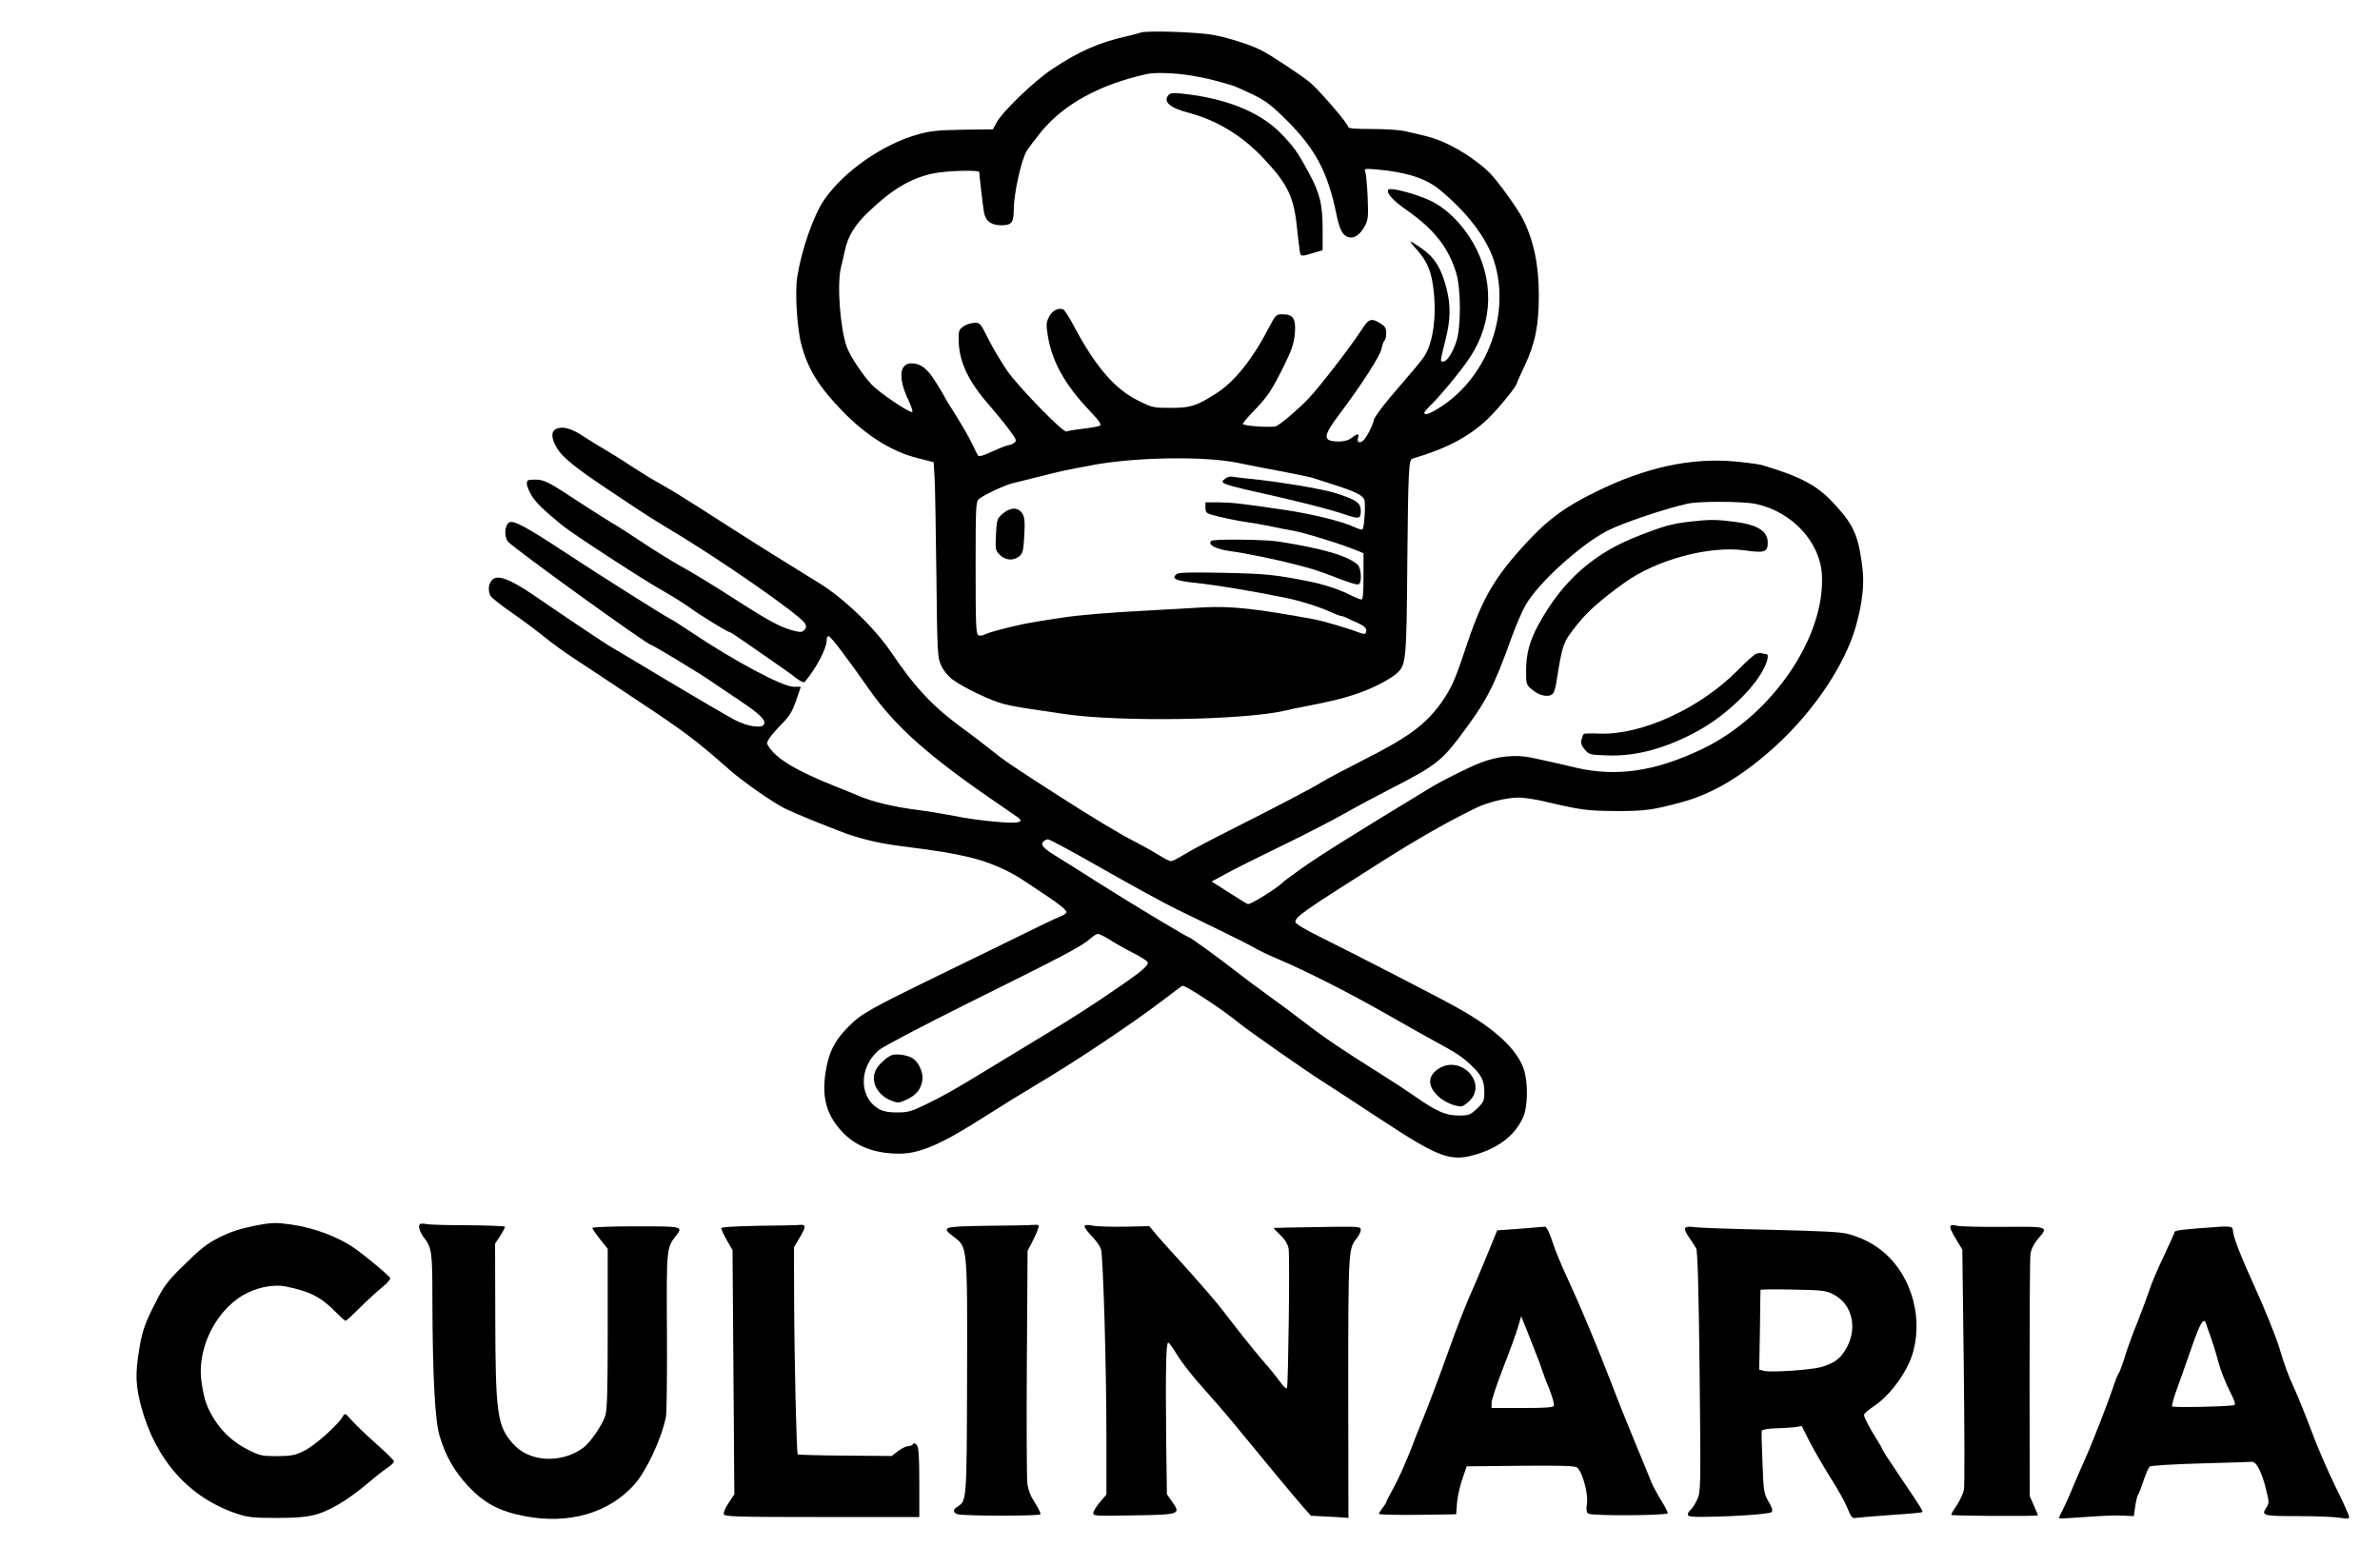
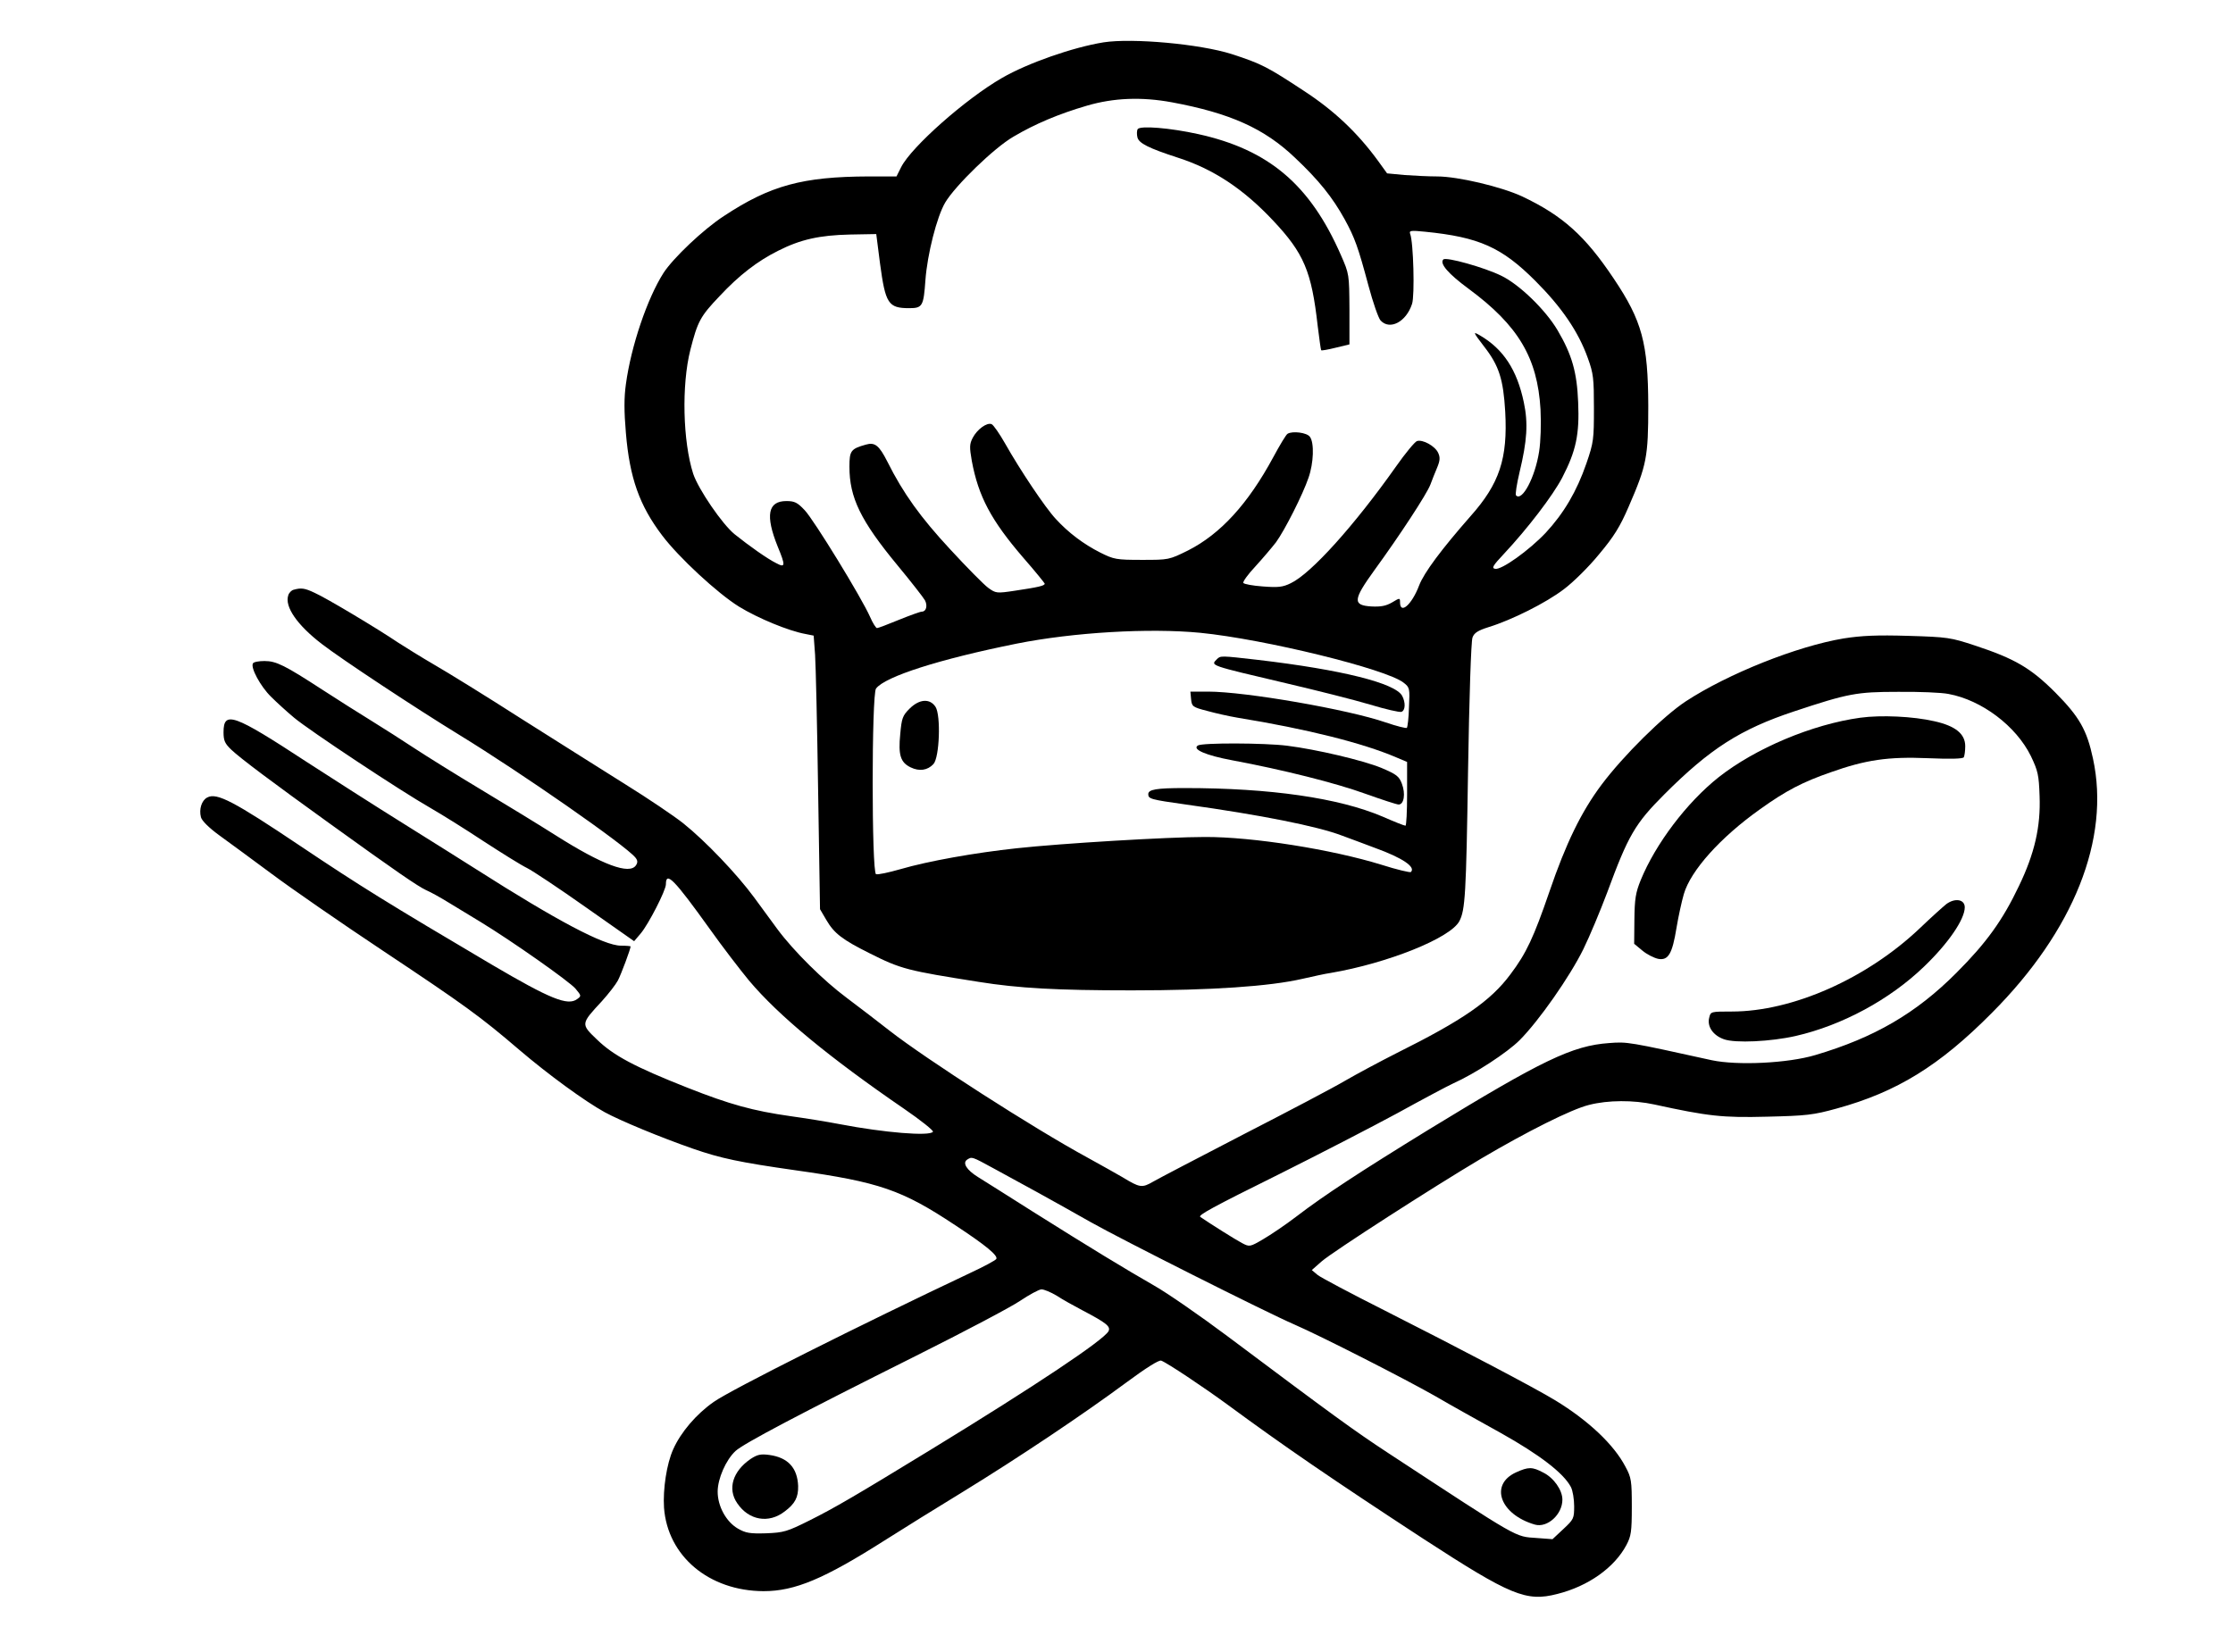
- <svg xmlns="http://www.w3.org/2000/svg" version="1.0" width="1310pt" height="851pt" viewBox="0 0 1310 851" preserveAspectRatio="xMidYMid meet">
-   <g transform="translate(0,851) scale(0.1,-0.1)" fill="#000000" stroke="none">
-     <path d="M6280 8331 c-14 -5 -50 -14 -80 -21 -154 -35 -264 -84 -408 -180 -101 -67 -275 -235 -307 -295 l-20 -37 -165 -2 c-136 -2 -179 -7 -245 -25 -197 -55 -409 -203 -518 -360 -59 -86 -124 -271 -149 -426 -13 -84 -1 -283 23 -372 36 -136 98 -235 231 -371 129 -131 267 -218 407 -253 l90 -23 5 -81 c3 -44 7 -285 10 -536 5 -442 6 -458 27 -503 12 -27 38 -59 63 -77 60 -44 212 -117 281 -134 61 -15 88 -19 340 -56 310 -44 991 -33 1215 21 19 5 62 14 95 20 157 31 206 43 280 67 91 29 197 83 237 120 47 45 50 74 54 598 5 510 8 574 27 580 192 57 314 121 421 224 58 57 156 177 156 194 0 3 18 43 40 89 60 127 80 226 80 393 0 167 -28 301 -88 420 -27 55 -139 210 -183 254 -70 70 -198 151 -289 183 -42 15 -69 22 -182 47 -26 6 -106 11 -177 11 -102 0 -131 3 -131 13 0 16 -156 198 -208 242 -39 34 -216 151 -267 177 -70 36 -216 80 -295 90 -118 14 -340 19 -370 9z m265 -235 c82 -13 142 -27 233 -55 19 -5 72 -29 119 -52 72 -35 103 -59 187 -143 156 -155 225 -286 271 -511 18 -89 34 -120 66 -130 31 -10 63 11 89 57 21 37 22 49 18 161 -3 67 -9 131 -13 141 -8 18 -5 19 66 13 159 -14 268 -49 343 -111 151 -124 258 -265 299 -391 93 -289 -33 -636 -292 -804 -62 -40 -91 -50 -91 -33 0 5 12 19 26 33 53 49 183 206 227 275 127 196 131 429 12 633 -60 102 -146 186 -233 227 -75 36 -216 73 -229 61 -16 -16 21 -59 99 -113 152 -106 232 -208 274 -349 26 -87 26 -299 0 -375 -22 -65 -52 -110 -72 -110 -18 0 -18 -2 11 114 30 117 31 195 6 292 -28 107 -64 166 -131 213 -32 23 -61 41 -65 41 -4 0 12 -21 36 -47 58 -67 79 -119 91 -231 15 -147 -7 -288 -55 -357 -21 -30 -38 -50 -187 -224 -44 -52 -83 -106 -87 -120 -9 -39 -44 -104 -62 -118 -21 -15 -33 -6 -26 18 8 24 -3 24 -35 -1 -16 -13 -41 -20 -70 -20 -91 0 -91 27 3 151 123 163 226 324 232 362 4 20 11 40 16 43 5 3 9 21 9 40 0 28 -6 38 -32 54 -50 31 -65 26 -104 -36 -58 -90 -231 -314 -290 -376 -57 -60 -145 -135 -178 -153 -18 -10 -174 -1 -185 11 -3 2 24 35 60 72 76 79 98 111 168 252 41 84 53 119 58 173 7 82 -8 107 -67 107 -36 0 -38 -2 -75 -72 -91 -176 -190 -299 -290 -363 -110 -70 -142 -80 -250 -80 -96 0 -103 1 -180 40 -129 63 -237 189 -356 414 -24 46 -50 85 -57 88 -27 11 -63 -8 -79 -43 -15 -30 -15 -43 -5 -106 24 -141 95 -267 227 -406 55 -58 70 -79 59 -85 -7 -4 -50 -12 -94 -17 -44 -5 -85 -12 -90 -15 -16 -10 -264 245 -326 334 -32 47 -79 125 -104 175 -44 89 -46 91 -79 89 -19 -1 -46 -10 -60 -21 -24 -18 -26 -25 -24 -84 4 -113 55 -220 168 -348 31 -36 79 -94 106 -130 44 -59 47 -66 32 -77 -9 -7 -23 -13 -31 -13 -7 0 -47 -15 -88 -34 -53 -25 -76 -31 -81 -23 -4 7 -20 37 -34 68 -15 31 -54 99 -86 150 -33 52 -62 99 -64 105 -2 5 -24 43 -49 82 -46 74 -83 102 -133 102 -67 0 -74 -82 -18 -200 17 -36 27 -66 22 -68 -16 -5 -183 108 -224 152 -48 51 -120 159 -136 206 -37 103 -55 348 -32 439 5 20 15 61 21 91 18 83 56 144 136 219 129 123 234 184 359 208 75 14 245 18 245 6 0 -14 20 -187 26 -221 8 -48 39 -72 96 -72 56 0 68 15 68 86 0 87 40 268 70 321 10 17 47 66 81 108 126 153 324 261 584 318 42 9 143 6 230 -7z m265 -2133 c58 -12 169 -34 247 -48 78 -15 155 -31 170 -36 15 -5 70 -22 121 -39 109 -35 148 -54 161 -78 9 -17 1 -156 -10 -166 -3 -3 -23 3 -45 13 -64 31 -239 74 -394 96 -232 34 -278 39 -350 40 l-75 0 0 -29 c0 -24 6 -31 30 -38 50 -15 147 -35 205 -43 30 -4 84 -14 120 -21 36 -8 91 -19 122 -24 64 -11 246 -67 336 -102 l57 -23 0 -128 c0 -89 -3 -127 -11 -127 -7 0 -38 13 -70 29 -59 29 -140 55 -224 72 -185 36 -230 41 -463 46 -184 4 -251 2 -261 -7 -31 -25 -5 -37 111 -49 119 -13 310 -45 487 -81 80 -16 188 -50 244 -76 29 -13 57 -24 62 -24 6 0 18 -4 28 -9 9 -4 38 -18 65 -30 33 -15 47 -26 47 -41 0 -23 -8 -24 -47 -9 -51 20 -187 60 -233 69 -324 60 -465 75 -614 67 -61 -4 -196 -11 -301 -17 -216 -11 -393 -26 -480 -40 -33 -5 -94 -14 -135 -21 -89 -13 -256 -55 -287 -70 -12 -7 -29 -9 -37 -6 -14 6 -16 49 -16 370 0 335 1 365 18 380 22 20 142 77 185 87 217 55 281 70 330 79 31 6 81 15 110 21 234 44 615 50 797 13z" />
-     <path d="M6431 7986 c-30 -36 9 -70 109 -96 158 -42 296 -125 416 -253 134 -143 167 -212 184 -392 6 -55 13 -110 15 -123 6 -25 6 -25 88 0 l37 11 0 113 c0 138 -14 198 -75 311 -64 119 -85 148 -161 225 -115 114 -300 188 -540 213 -48 5 -63 3 -73 -9z" />
-     <path d="M6746 5877 c-38 -28 -37 -29 289 -102 159 -37 287 -70 360 -94 87 -30 95 -28 95 17 0 44 -23 61 -140 98 -71 23 -324 65 -475 79 -38 4 -79 9 -90 11 -11 3 -29 -1 -39 -9z" />
-     <path d="M5518 5682 c-30 -27 -32 -33 -36 -115 -4 -81 -3 -87 21 -111 31 -31 75 -34 107 -8 20 16 23 30 28 115 4 79 2 101 -12 122 -23 35 -66 33 -108 -3z" />
-     <path d="M6667 5533 c-22 -21 25 -46 108 -57 78 -10 257 -47 355 -73 30 -8 69 -18 85 -23 17 -4 62 -20 100 -34 117 -46 155 -57 165 -51 17 11 12 90 -7 107 -56 49 -188 88 -434 127 -72 12 -362 15 -372 4z" />
-     <path d="M3063 6150 c-32 -13 -30 -56 6 -112 30 -47 104 -107 271 -218 52 -35 128 -85 168 -112 40 -27 111 -71 157 -99 287 -169 741 -485 767 -532 7 -15 6 -23 -5 -35 -14 -13 -22 -13 -64 -2 -72 20 -130 51 -338 185 -104 67 -228 142 -275 167 -47 26 -141 84 -210 130 -69 46 -147 96 -175 112 -27 16 -106 66 -175 111 -174 115 -194 125 -245 125 -40 0 -45 -2 -45 -23 0 -13 13 -43 28 -68 26 -39 58 -71 166 -160 53 -44 435 -293 548 -357 59 -33 131 -79 161 -101 55 -40 203 -131 215 -131 4 -1 39 -23 77 -50 39 -27 111 -77 160 -111 50 -34 107 -75 128 -92 21 -16 42 -26 46 -21 62 73 121 184 121 229 0 16 5 25 12 23 14 -5 97 -114 221 -291 148 -211 337 -377 730 -644 34 -24 72 -50 85 -59 41 -28 16 -37 -82 -30 -112 9 -186 19 -296 41 -47 9 -116 20 -155 25 -139 17 -262 46 -340 80 -11 5 -72 30 -135 55 -200 80 -305 142 -353 207 -19 26 -19 28 -2 55 10 15 41 51 70 80 41 42 56 67 77 127 l26 76 -41 0 c-59 0 -328 143 -560 299 -56 37 -107 70 -113 72 -19 7 -382 236 -569 359 -229 151 -299 189 -323 174 -25 -16 -28 -81 -5 -106 34 -39 768 -568 787 -568 9 0 267 -156 326 -197 36 -25 108 -73 160 -108 111 -74 145 -107 136 -131 -10 -25 -89 -14 -161 23 -33 17 -197 113 -365 213 -168 101 -314 188 -325 194 -18 10 -240 158 -413 277 -144 98 -209 120 -238 82 -16 -22 -18 -57 -4 -83 6 -10 58 -52 118 -93 59 -41 138 -100 176 -131 38 -31 114 -87 170 -123 55 -36 220 -145 365 -242 243 -161 302 -206 491 -372 73 -64 233 -175 298 -208 24 -12 89 -40 145 -63 56 -22 125 -49 152 -60 100 -40 208 -67 328 -83 232 -30 282 -38 387 -62 112 -26 221 -73 310 -133 30 -20 84 -56 120 -80 74 -49 110 -79 110 -92 0 -5 -17 -16 -37 -24 -21 -8 -114 -52 -208 -99 -93 -46 -303 -148 -465 -227 -373 -182 -421 -209 -489 -278 -76 -76 -109 -140 -126 -247 -23 -140 3 -238 88 -330 76 -83 181 -123 318 -123 113 0 236 54 477 209 75 48 200 125 277 171 220 130 535 341 710 475 44 34 86 65 92 69 13 7 222 -130 313 -205 51 -42 387 -277 470 -328 30 -19 165 -107 300 -196 341 -224 397 -244 551 -194 118 38 200 106 242 198 27 60 29 193 4 267 -38 110 -161 224 -367 338 -107 60 -543 284 -752 388 -84 41 -138 74 -138 83 0 29 40 57 471 330 204 129 358 217 519 296 66 33 173 59 240 59 27 0 88 -9 135 -20 208 -49 241 -53 395 -54 161 -1 208 5 375 51 167 46 337 149 514 312 210 193 379 448 437 657 37 135 47 233 34 329 -23 175 -49 231 -166 354 -85 91 -181 141 -389 202 -16 4 -82 13 -145 19 -242 22 -495 -33 -766 -167 -182 -89 -276 -161 -412 -313 -157 -176 -220 -289 -309 -560 -55 -165 -75 -208 -128 -285 -87 -123 -183 -194 -440 -323 -88 -45 -187 -97 -220 -117 -59 -37 -254 -138 -555 -290 -85 -43 -179 -94 -208 -112 -29 -18 -59 -33 -67 -33 -8 0 -38 15 -67 34 -29 18 -84 49 -123 69 -91 46 -242 137 -444 267 -234 150 -288 187 -352 239 -31 25 -102 80 -159 121 -164 120 -261 222 -395 420 -91 135 -265 301 -397 381 -95 58 -387 240 -448 280 -94 61 -332 212 -360 228 -14 8 -51 30 -83 48 -33 18 -96 57 -140 86 -45 30 -111 71 -147 92 -36 21 -91 55 -123 76 -62 41 -109 54 -144 39z m6602 -414 c198 -42 353 -209 363 -389 20 -343 -275 -774 -653 -957 -261 -126 -476 -158 -703 -105 -59 14 -127 30 -152 35 -25 5 -66 14 -92 20 -85 18 -189 8 -283 -30 -60 -23 -216 -101 -277 -139 -435 -264 -610 -374 -708 -444 -46 -33 -90 -65 -97 -72 -33 -34 -183 -127 -195 -121 -7 3 -22 12 -32 18 -11 7 -53 34 -93 59 l-74 47 83 45 c46 25 184 94 308 154 124 60 277 139 340 175 63 36 185 101 271 145 226 116 265 146 369 285 142 189 182 265 280 539 23 64 58 145 78 180 71 123 305 334 452 409 83 42 314 120 440 148 66 14 305 13 375 -2z m-3591 -2011 c158 -90 341 -190 405 -221 64 -31 177 -86 251 -122 74 -36 155 -77 180 -92 25 -14 79 -40 120 -57 144 -60 397 -188 595 -301 110 -63 233 -132 274 -154 111 -60 152 -86 199 -132 57 -54 72 -84 72 -147 0 -48 -3 -55 -40 -91 -38 -35 -45 -38 -101 -38 -71 0 -121 22 -239 104 -41 29 -131 88 -200 131 -190 119 -306 197 -405 274 -49 38 -139 105 -199 148 -60 43 -143 105 -185 138 -88 69 -248 185 -255 185 -9 0 -324 189 -508 306 -103 66 -206 130 -229 144 -64 40 -82 59 -68 76 6 8 19 14 28 14 9 0 146 -74 305 -165z m32 -386 c27 -18 84 -50 127 -72 44 -22 81 -46 84 -53 6 -17 -27 -46 -147 -129 -160 -110 -258 -173 -435 -280 -93 -56 -228 -138 -300 -182 -173 -106 -243 -146 -345 -195 -72 -35 -94 -41 -150 -41 -42 -1 -76 5 -97 16 -115 61 -119 228 -7 326 20 18 241 134 498 262 514 255 616 308 664 350 18 16 38 29 45 29 7 0 35 -14 63 -31z" />
-     <path d="M9305 5639 c-99 -11 -144 -23 -280 -76 -252 -96 -425 -249 -558 -493 -48 -89 -67 -160 -67 -251 0 -77 0 -78 37 -108 40 -33 92 -41 111 -18 6 6 13 30 17 52 35 221 37 228 115 326 56 71 130 137 259 230 178 129 472 208 671 179 103 -15 120 -8 120 44 0 64 -57 99 -191 115 -93 12 -131 12 -234 0z" />
-     <path d="M9665 4911 c-11 -5 -56 -45 -100 -90 -206 -209 -527 -357 -760 -349 -46 2 -86 1 -88 -2 -3 -3 -8 -17 -12 -31 -5 -20 0 -33 18 -55 24 -28 29 -29 126 -32 155 -6 320 39 491 132 138 74 286 208 352 317 36 59 49 109 29 109 -5 0 -15 2 -23 4 -7 3 -22 1 -33 -3z" />
-     <path d="M7922 2630 c-64 -39 -67 -97 -6 -154 33 -31 90 -56 127 -56 8 0 29 14 46 31 98 98 -46 252 -167 179z" />
-     <path d="M4905 2701 c-28 -13 -70 -52 -83 -78 -34 -64 7 -144 89 -173 32 -12 41 -11 82 9 51 24 76 56 84 105 6 40 -19 98 -52 120 -30 20 -94 28 -120 17z" />
-     <path d="M1410 1765 c-92 -19 -137 -33 -205 -67 -69 -35 -98 -58 -213 -171 -66 -66 -92 -99 -131 -177 -64 -124 -79 -166 -96 -275 -21 -129 -18 -192 11 -303 79 -297 264 -506 529 -594 61 -20 89 -23 220 -23 175 0 229 12 339 75 40 23 106 70 147 105 41 35 93 77 116 92 23 15 42 33 42 38 1 6 -42 48 -95 95 -53 47 -114 105 -136 130 -37 42 -40 43 -50 25 -24 -45 -155 -162 -213 -190 -52 -26 -71 -29 -150 -30 -82 0 -96 3 -157 34 -81 40 -144 97 -190 171 -40 66 -53 101 -68 197 -29 178 69 388 224 482 74 44 168 64 239 50 133 -27 196 -59 277 -143 25 -25 48 -46 52 -46 4 0 40 33 80 73 40 40 95 90 121 111 26 21 47 44 45 50 -3 12 -124 114 -195 164 -88 63 -224 114 -350 132 -85 12 -107 11 -193 -5z" />
-     <path d="M2314 1773 c-15 -5 -6 -41 18 -73 45 -57 48 -81 48 -344 1 -416 14 -669 40 -751 35 -114 79 -190 156 -274 89 -95 171 -139 311 -166 243 -47 463 16 604 173 67 74 153 259 175 377 4 22 6 232 5 466 -3 456 -2 461 49 526 41 53 40 53 -220 53 -132 0 -240 -4 -240 -9 0 -4 19 -32 43 -62 l42 -53 0 -441 c0 -346 -3 -449 -14 -480 -18 -52 -83 -146 -121 -174 -122 -89 -298 -79 -387 23 -86 97 -96 165 -97 696 l-1 405 28 42 c15 24 27 46 27 50 0 5 -91 8 -203 9 -111 0 -214 3 -227 6 -14 3 -30 4 -36 1z" />
-     <path d="M4173 1763 c-140 -3 -203 -7 -203 -14 0 -7 14 -36 31 -66 l31 -54 5 -672 5 -672 -32 -48 c-18 -26 -29 -54 -26 -62 5 -13 76 -15 541 -15 l535 0 0 188 c0 142 -3 193 -13 207 -10 12 -16 14 -21 7 -4 -7 -16 -12 -27 -12 -11 0 -36 -12 -56 -27 l-35 -27 -256 2 c-140 1 -258 4 -261 7 -7 8 -19 522 -20 865 l-1 275 30 50 c37 63 38 76 3 73 -16 -2 -119 -4 -230 -5z" />
-     <path d="M5433 1763 c-250 -4 -255 -6 -179 -64 71 -55 71 -49 69 -776 -2 -680 -2 -673 -53 -706 -27 -16 -25 -35 3 -42 46 -10 450 -10 454 0 2 6 -12 35 -31 64 -23 35 -37 71 -41 105 -4 28 -5 328 -3 666 l4 615 26 50 c14 28 29 60 32 73 7 20 4 22 -26 20 -18 -2 -133 -4 -255 -5z" />
-     <path d="M5970 1758 c1 -7 19 -31 40 -53 22 -22 44 -53 50 -70 12 -38 30 -646 30 -1046 l0 -305 -34 -40 c-19 -22 -36 -49 -38 -60 -3 -18 4 -19 217 -15 259 4 266 6 218 73 l-30 43 -4 290 c-4 388 -1 545 11 545 5 0 27 -30 49 -67 22 -38 84 -117 138 -177 54 -60 132 -150 173 -200 144 -176 339 -411 382 -460 l44 -49 79 -4 c44 -2 91 -5 103 -6 l24 -2 -1 715 c0 754 1 768 46 823 13 16 23 37 23 48 0 18 -9 19 -237 15 -131 -2 -240 -4 -242 -5 -2 -1 14 -18 36 -39 28 -27 42 -51 46 -77 7 -41 -2 -740 -9 -764 -3 -8 -16 3 -36 30 -17 24 -56 73 -87 108 -31 35 -85 102 -121 147 -36 46 -93 119 -127 163 -35 44 -116 137 -180 208 -65 71 -138 152 -163 181 l-44 53 -136 -3 c-74 -1 -154 1 -177 6 -33 6 -43 5 -43 -6z" />
-     <path d="M10737 1763 c-6 -10 1 -27 36 -85 l28 -46 8 -642 c4 -353 5 -658 1 -679 -4 -21 -21 -58 -38 -84 -18 -25 -32 -50 -32 -55 0 -6 455 -9 477 -3 1 1 -9 25 -22 54 l-23 52 -1 645 c0 355 2 664 5 687 4 27 18 56 40 82 61 71 63 70 -188 68 -123 -1 -237 2 -255 6 -17 5 -33 5 -36 0z" />
-     <path d="M8368 1747 l-127 -9 -52 -127 c-28 -69 -74 -178 -102 -241 -27 -63 -74 -182 -103 -265 -54 -152 -134 -365 -158 -420 -7 -16 -23 -57 -36 -90 -12 -33 -28 -73 -35 -90 -7 -16 -23 -55 -36 -85 -13 -30 -38 -81 -56 -113 -18 -33 -33 -62 -33 -65 0 -4 -9 -18 -20 -32 -11 -14 -20 -28 -20 -33 0 -4 96 -6 213 -5 l212 3 5 65 c3 36 17 95 30 132 l23 67 296 3 c233 2 300 0 312 -10 29 -23 62 -145 54 -198 -5 -34 -3 -49 7 -55 21 -14 438 -11 438 2 0 7 -17 39 -38 73 -21 34 -44 77 -52 96 -7 19 -46 114 -86 210 -40 96 -100 245 -132 330 -83 215 -169 421 -242 579 -34 73 -70 159 -80 192 -22 67 -38 100 -48 97 -4 0 -64 -5 -134 -11z m57 -612 c15 -38 31 -79 35 -90 5 -11 16 -40 24 -65 8 -25 28 -78 45 -119 16 -41 27 -81 24 -88 -4 -10 -43 -13 -174 -13 l-169 0 0 29 c0 16 29 103 64 193 35 89 72 190 81 223 l18 60 12 -30 c7 -17 25 -61 40 -100z" />
-     <path d="M9275 1750 c-4 -6 6 -29 22 -51 15 -22 33 -49 39 -60 8 -13 14 -228 19 -678 7 -638 6 -660 -12 -702 -11 -24 -27 -50 -36 -58 -10 -7 -17 -20 -17 -27 0 -11 20 -14 88 -13 156 1 362 15 373 26 8 8 3 25 -16 57 -26 44 -28 57 -34 214 -4 92 -6 172 -4 177 2 6 36 12 76 13 39 1 88 4 108 7 l36 6 46 -91 c26 -50 78 -139 115 -198 38 -59 79 -133 91 -164 20 -49 27 -57 45 -53 11 2 98 9 191 16 94 6 172 13 175 16 6 5 -2 18 -122 196 -54 79 -98 147 -98 151 0 3 -12 25 -26 47 -44 70 -74 127 -74 141 0 7 28 31 61 53 66 44 145 141 186 231 84 185 39 432 -106 581 -59 61 -133 104 -224 130 -39 12 -144 17 -432 24 -209 4 -399 11 -421 15 -27 4 -44 2 -49 -6z m815 -364 c110 -55 139 -197 63 -313 -29 -46 -63 -68 -130 -88 -56 -15 -268 -30 -311 -21 l-29 7 4 217 c1 119 3 219 3 222 0 3 80 4 177 2 162 -3 182 -5 223 -26z" />
-     <path d="M12155 1753 c-22 -1 -73 -5 -112 -9 -40 -3 -73 -9 -73 -14 0 -4 -27 -64 -59 -132 -32 -67 -69 -152 -80 -188 -12 -36 -41 -114 -65 -175 -25 -60 -57 -148 -71 -195 -15 -47 -30 -87 -34 -90 -3 -3 -16 -34 -28 -70 -26 -81 -122 -326 -156 -400 -14 -30 -43 -98 -65 -150 -21 -52 -49 -113 -60 -134 -12 -22 -20 -41 -18 -43 2 -2 66 1 142 7 76 6 168 10 204 8 l65 -3 8 54 c4 30 11 59 16 65 5 6 18 41 30 78 12 36 27 71 34 76 7 5 132 13 279 17 147 4 275 8 285 9 23 1 55 -63 77 -157 16 -64 16 -71 1 -94 -30 -45 -21 -48 171 -48 98 0 203 -4 232 -9 42 -7 52 -6 52 5 0 8 -33 82 -74 164 -41 83 -100 219 -131 303 -32 85 -75 192 -96 238 -36 77 -54 128 -89 244 -13 41 -81 210 -115 284 -94 207 -135 311 -135 346 0 21 -19 23 -135 13z m-12 -530 c3 -10 14 -43 26 -74 11 -31 30 -91 41 -135 12 -43 39 -114 61 -157 28 -54 36 -79 27 -81 -26 -8 -338 -15 -342 -7 -3 4 8 46 25 92 17 46 53 150 82 232 48 139 68 170 80 130z" />
+ <svg xmlns="http://www.w3.org/2000/svg" version="1.0" width="949pt" height="702pt" viewBox="0 0 949 702" preserveAspectRatio="xMidYMid meet">
+   <g transform="translate(0,702) scale(0.1,-0.1)" fill="#000000" stroke="none">
+     <path d="M4690 6840 c-130 -21 -322 -88 -431 -151 -155 -89 -385 -293 -429 -379 l-20 -40 -118 0 c-281 -1 -418 -38 -615 -168 -88 -57 -216 -179 -257 -242 -69 -108 -138 -311 -160 -473 -8 -57 -8 -115 0 -208 16 -190 57 -307 154 -435 70 -93 235 -246 327 -303 80 -49 210 -103 282 -116 l35 -7 6 -81 c3 -45 9 -307 13 -582 l8 -500 27 -46 c33 -57 69 -84 183 -141 135 -68 161 -74 465 -122 169 -27 329 -36 650 -36 339 0 586 17 725 49 44 10 98 22 120 25 241 41 509 148 547 220 25 47 29 114 37 636 5 315 13 556 19 570 7 20 24 30 68 44 98 30 244 103 320 161 39 29 107 96 150 149 63 75 89 117 126 203 76 175 83 210 83 428 -1 266 -26 361 -147 541 -121 181 -216 267 -389 349 -88 41 -273 85 -362 85 -35 0 -97 3 -138 6 l-74 7 -39 54 c-87 119 -186 213 -315 297 -155 102 -180 115 -306 156 -135 43 -422 69 -545 50z m291 -255 c247 -46 392 -111 522 -235 102 -96 160 -169 211 -261 44 -80 58 -120 102 -284 19 -71 42 -137 51 -147 39 -43 109 -7 134 70 12 35 6 263 -8 298 -5 14 3 15 63 9 230 -23 326 -66 469 -209 112 -112 183 -216 223 -328 24 -66 26 -87 26 -213 0 -132 -1 -145 -32 -235 -41 -119 -96 -212 -173 -295 -70 -74 -188 -159 -215 -153 -16 3 -9 14 37 63 102 109 208 248 248 324 59 114 74 184 68 321 -5 127 -26 202 -88 307 -51 86 -162 194 -239 231 -71 35 -235 81 -246 69 -17 -17 21 -61 108 -125 211 -156 292 -293 305 -512 3 -62 1 -136 -6 -180 -17 -109 -72 -213 -98 -186 -4 4 3 48 15 99 32 133 37 208 18 297 -29 138 -87 226 -186 284 -31 18 -31 16 18 -48 63 -81 81 -139 89 -276 11 -199 -24 -306 -148 -445 -122 -139 -197 -239 -218 -294 -31 -82 -81 -125 -81 -71 0 19 -1 19 -34 -1 -26 -15 -48 -19 -88 -17 -80 5 -78 28 13 154 107 147 223 324 238 364 7 19 20 52 29 73 12 29 13 43 4 62 -13 29 -66 58 -90 50 -9 -3 -49 -51 -89 -108 -178 -252 -361 -455 -447 -496 -34 -17 -54 -19 -119 -14 -43 3 -80 10 -83 15 -3 5 20 37 52 71 31 34 70 80 87 102 37 51 114 203 138 274 22 62 25 149 6 174 -12 18 -74 26 -95 13 -6 -3 -33 -48 -61 -100 -107 -198 -224 -326 -362 -396 -81 -40 -82 -40 -196 -40 -109 0 -119 2 -177 31 -71 36 -135 84 -189 143 -45 48 -153 210 -215 320 -24 42 -50 80 -58 83 -20 8 -61 -22 -80 -58 -14 -27 -14 -40 -4 -98 28 -151 82 -253 219 -412 50 -57 90 -107 91 -110 0 -9 -26 -15 -126 -30 -79 -12 -82 -11 -114 12 -18 13 -91 87 -162 164 -126 136 -199 237 -267 373 -35 69 -53 83 -91 72 -64 -18 -70 -26 -70 -94 0 -131 47 -229 205 -420 58 -70 110 -137 116 -148 12 -23 5 -48 -13 -48 -7 0 -51 -16 -98 -35 -46 -19 -88 -35 -93 -35 -4 0 -18 21 -29 47 -36 82 -239 413 -278 454 -31 33 -43 39 -78 39 -79 0 -90 -61 -37 -193 34 -82 33 -92 -6 -71 -37 18 -116 74 -177 123 -52 42 -154 191 -176 257 -44 137 -50 377 -12 527 31 121 42 142 124 228 83 89 161 149 249 193 95 48 175 66 305 69 l112 2 16 -125 c23 -171 35 -190 124 -190 57 0 61 9 69 120 8 108 48 268 84 329 42 71 207 232 290 280 91 54 193 97 313 132 113 33 231 38 361 14z m120 -2255 c273 -27 791 -154 864 -212 26 -20 27 -24 23 -104 -1 -45 -6 -85 -9 -88 -3 -3 -43 7 -90 23 -159 55 -596 131 -755 131 l-75 0 3 -32 c3 -31 6 -34 68 -50 36 -10 94 -23 130 -29 295 -48 533 -108 675 -169 l45 -19 0 -136 c0 -74 -3 -135 -7 -135 -5 0 -48 17 -98 39 -186 79 -476 121 -840 121 -121 0 -155 -6 -155 -26 0 -20 10 -23 160 -44 316 -44 558 -92 663 -132 45 -17 109 -40 142 -53 116 -42 173 -81 151 -102 -3 -3 -59 10 -125 31 -210 65 -548 119 -751 118 -156 0 -607 -27 -800 -48 -176 -19 -374 -54 -494 -89 -49 -14 -95 -24 -103 -21 -19 8 -19 764 0 789 38 51 270 125 598 191 241 48 563 67 780 46z" />
+     <path d="M4835 6471 c-4 -7 -4 -23 -1 -35 6 -25 48 -46 171 -86 153 -49 280 -134 405 -267 132 -140 164 -217 190 -448 7 -55 13 -102 15 -104 2 -2 30 3 62 11 l58 14 0 150 c-1 148 -1 149 -36 229 -131 300 -307 449 -607 515 -117 26 -247 37 -257 21z" />
+     <path d="M5172 4218 c-28 -28 -35 -25 296 -103 128 -30 287 -70 354 -90 66 -20 127 -34 134 -31 17 6 18 40 3 68 -29 54 -256 111 -614 153 -157 18 -158 18 -173 3z" />
+     <path d="M3865 4007 c-29 -29 -33 -40 -39 -107 -9 -90 1 -121 44 -142 37 -18 72 -13 97 14 26 28 32 207 9 243 -24 37 -69 34 -111 -8z" />
+     <path d="M5091 3851 c-26 -16 33 -42 146 -63 215 -40 441 -97 565 -142 70 -25 134 -46 142 -46 23 0 30 46 14 88 -12 32 -22 40 -88 68 -79 32 -273 78 -400 94 -95 12 -360 13 -379 1z" />
+     <path d="M1248 4513 c-9 -2 -20 -13 -23 -24 -16 -48 38 -126 142 -206 84 -65 399 -273 585 -387 263 -161 704 -468 748 -521 10 -12 11 -21 3 -33 -27 -42 -143 1 -343 128 -63 40 -205 127 -315 193 -110 66 -238 146 -285 177 -47 31 -128 83 -180 115 -52 32 -147 92 -210 133 -160 104 -196 122 -246 122 -24 0 -46 -4 -49 -10 -11 -18 32 -98 77 -142 24 -24 68 -64 98 -89 63 -53 452 -311 580 -384 47 -27 148 -90 225 -141 77 -50 160 -102 185 -114 24 -12 137 -87 250 -167 l205 -144 28 33 c33 39 107 183 107 209 0 57 35 21 185 -188 54 -76 130 -175 168 -221 126 -150 342 -328 660 -546 70 -48 125 -92 122 -97 -13 -20 -207 -4 -395 32 -57 11 -151 26 -209 34 -162 23 -259 50 -439 121 -225 89 -315 137 -385 205 -69 66 -69 66 20 162 29 32 60 72 69 89 14 27 54 134 54 145 0 1 -18 3 -41 3 -72 0 -272 106 -614 324 -49 31 -190 120 -312 196 -122 76 -306 194 -408 260 -313 205 -355 220 -355 127 0 -36 6 -48 33 -74 39 -37 174 -138 417 -313 287 -207 375 -267 411 -284 19 -8 62 -32 96 -53 34 -21 95 -58 135 -82 130 -79 378 -253 404 -284 25 -30 25 -31 7 -44 -40 -30 -114 0 -364 147 -440 260 -558 333 -813 504 -280 188 -355 228 -395 206 -24 -12 -36 -50 -27 -84 4 -15 34 -45 78 -77 40 -29 141 -103 223 -164 83 -62 294 -208 470 -325 350 -233 415 -280 582 -423 123 -105 278 -218 363 -265 66 -36 237 -107 375 -155 118 -41 198 -58 437 -92 355 -50 451 -83 677 -233 131 -86 184 -130 175 -144 -4 -6 -52 -32 -108 -58 -472 -223 -1018 -497 -1092 -549 -75 -52 -141 -130 -173 -202 -28 -62 -44 -170 -39 -248 15 -206 191 -354 423 -355 133 0 257 52 515 216 74 47 225 141 335 208 236 145 508 327 693 464 81 60 138 96 147 92 25 -9 182 -114 279 -185 246 -181 446 -318 836 -573 371 -241 436 -268 568 -234 132 33 243 112 294 208 20 38 23 56 23 163 0 110 -2 124 -27 170 -49 94 -157 196 -298 282 -85 52 -401 218 -725 382 -143 72 -271 140 -285 151 l-25 21 42 37 c47 41 474 316 678 437 195 115 384 210 458 228 81 21 190 21 277 2 229 -50 290 -57 480 -52 167 4 196 7 297 35 254 70 435 181 658 406 348 349 504 740 430 1081 -26 122 -58 178 -160 281 -104 104 -172 144 -342 200 -103 34 -116 36 -283 41 -134 4 -198 1 -275 -11 -198 -33 -491 -150 -670 -267 -96 -63 -265 -230 -358 -354 -87 -116 -152 -250 -222 -455 -67 -195 -98 -262 -166 -352 -84 -113 -201 -194 -484 -335 -71 -36 -170 -89 -220 -118 -49 -29 -243 -131 -430 -227 -187 -97 -360 -187 -384 -201 -48 -28 -57 -26 -131 19 -19 11 -86 49 -148 83 -230 125 -687 419 -842 540 -47 37 -128 99 -180 138 -100 74 -227 200 -296 293 -22 30 -67 91 -99 135 -72 98 -206 239 -301 315 -39 31 -150 106 -245 165 -96 60 -295 186 -444 280 -148 95 -315 198 -369 229 -55 32 -124 75 -155 95 -84 57 -306 190 -354 211 -42 20 -57 22 -89 13z m7033 -443 c141 -26 287 -136 350 -264 30 -63 34 -80 37 -170 5 -130 -21 -244 -88 -383 -69 -145 -138 -241 -265 -368 -172 -173 -350 -276 -600 -350 -117 -35 -331 -45 -440 -22 -354 78 -359 79 -436 73 -157 -11 -285 -73 -769 -369 -288 -177 -444 -279 -560 -368 -47 -36 -111 -79 -142 -97 -56 -33 -58 -33 -90 -16 -25 13 -132 80 -177 111 -10 7 51 41 336 182 166 83 391 199 500 258 109 60 216 117 238 127 94 42 231 132 283 184 82 82 214 271 271 387 27 55 72 163 101 240 90 244 118 293 244 419 193 193 322 276 551 352 229 76 265 83 441 83 89 1 186 -3 215 -9z m-4056 -2018 c107 -58 246 -134 410 -227 131 -74 745 -383 865 -435 113 -49 470 -231 600 -305 63 -37 189 -107 279 -157 164 -92 266 -170 297 -229 8 -15 14 -52 14 -82 0 -52 -2 -56 -46 -97 l-46 -43 -67 5 c-95 7 -65 -10 -631 361 -149 98 -227 155 -685 498 -115 86 -255 183 -310 214 -122 70 -272 161 -515 314 -102 65 -206 130 -233 147 -50 31 -68 61 -46 75 20 12 17 14 114 -39z m266 -540 c24 -16 73 -43 109 -62 103 -54 121 -69 111 -89 -21 -38 -306 -229 -756 -504 -319 -195 -408 -247 -514 -300 -96 -48 -110 -52 -185 -55 -69 -2 -87 1 -120 20 -50 29 -86 95 -86 157 0 55 35 135 76 173 35 32 272 157 768 405 204 102 403 207 441 233 39 26 79 48 91 49 11 0 40 -12 65 -27z" />
+     <path d="M7906 3969 c-204 -28 -446 -130 -602 -253 -135 -107 -268 -283 -331 -437 -22 -54 -26 -81 -27 -168 l-1 -103 35 -29 c19 -16 49 -31 67 -35 43 -8 60 21 78 132 8 48 22 112 31 143 29 100 155 241 324 361 110 79 182 116 300 157 149 53 245 67 412 60 96 -4 150 -3 154 4 3 6 6 27 6 47 0 52 -41 86 -131 106 -91 21 -227 27 -315 15z" />
+     <path d="M8272 3177 c-15 -12 -65 -57 -112 -102 -226 -215 -542 -355 -800 -355 -89 0 -90 0 -96 -26 -10 -38 17 -76 63 -92 48 -17 198 -10 304 14 197 45 400 154 547 296 102 98 172 200 172 251 0 34 -41 41 -78 14z" />
+     <path d="M6443 761 c-114 -52 -68 -179 80 -222 53 -15 117 43 117 106 0 41 -37 93 -81 115 -47 25 -63 25 -116 1z" />
+     <path d="M3190 818 c-76 -52 -99 -127 -57 -188 49 -73 134 -88 202 -35 44 33 58 60 57 108 -3 77 -43 121 -122 132 -37 5 -51 2 -80 -17z" />
  </g>
</svg>
